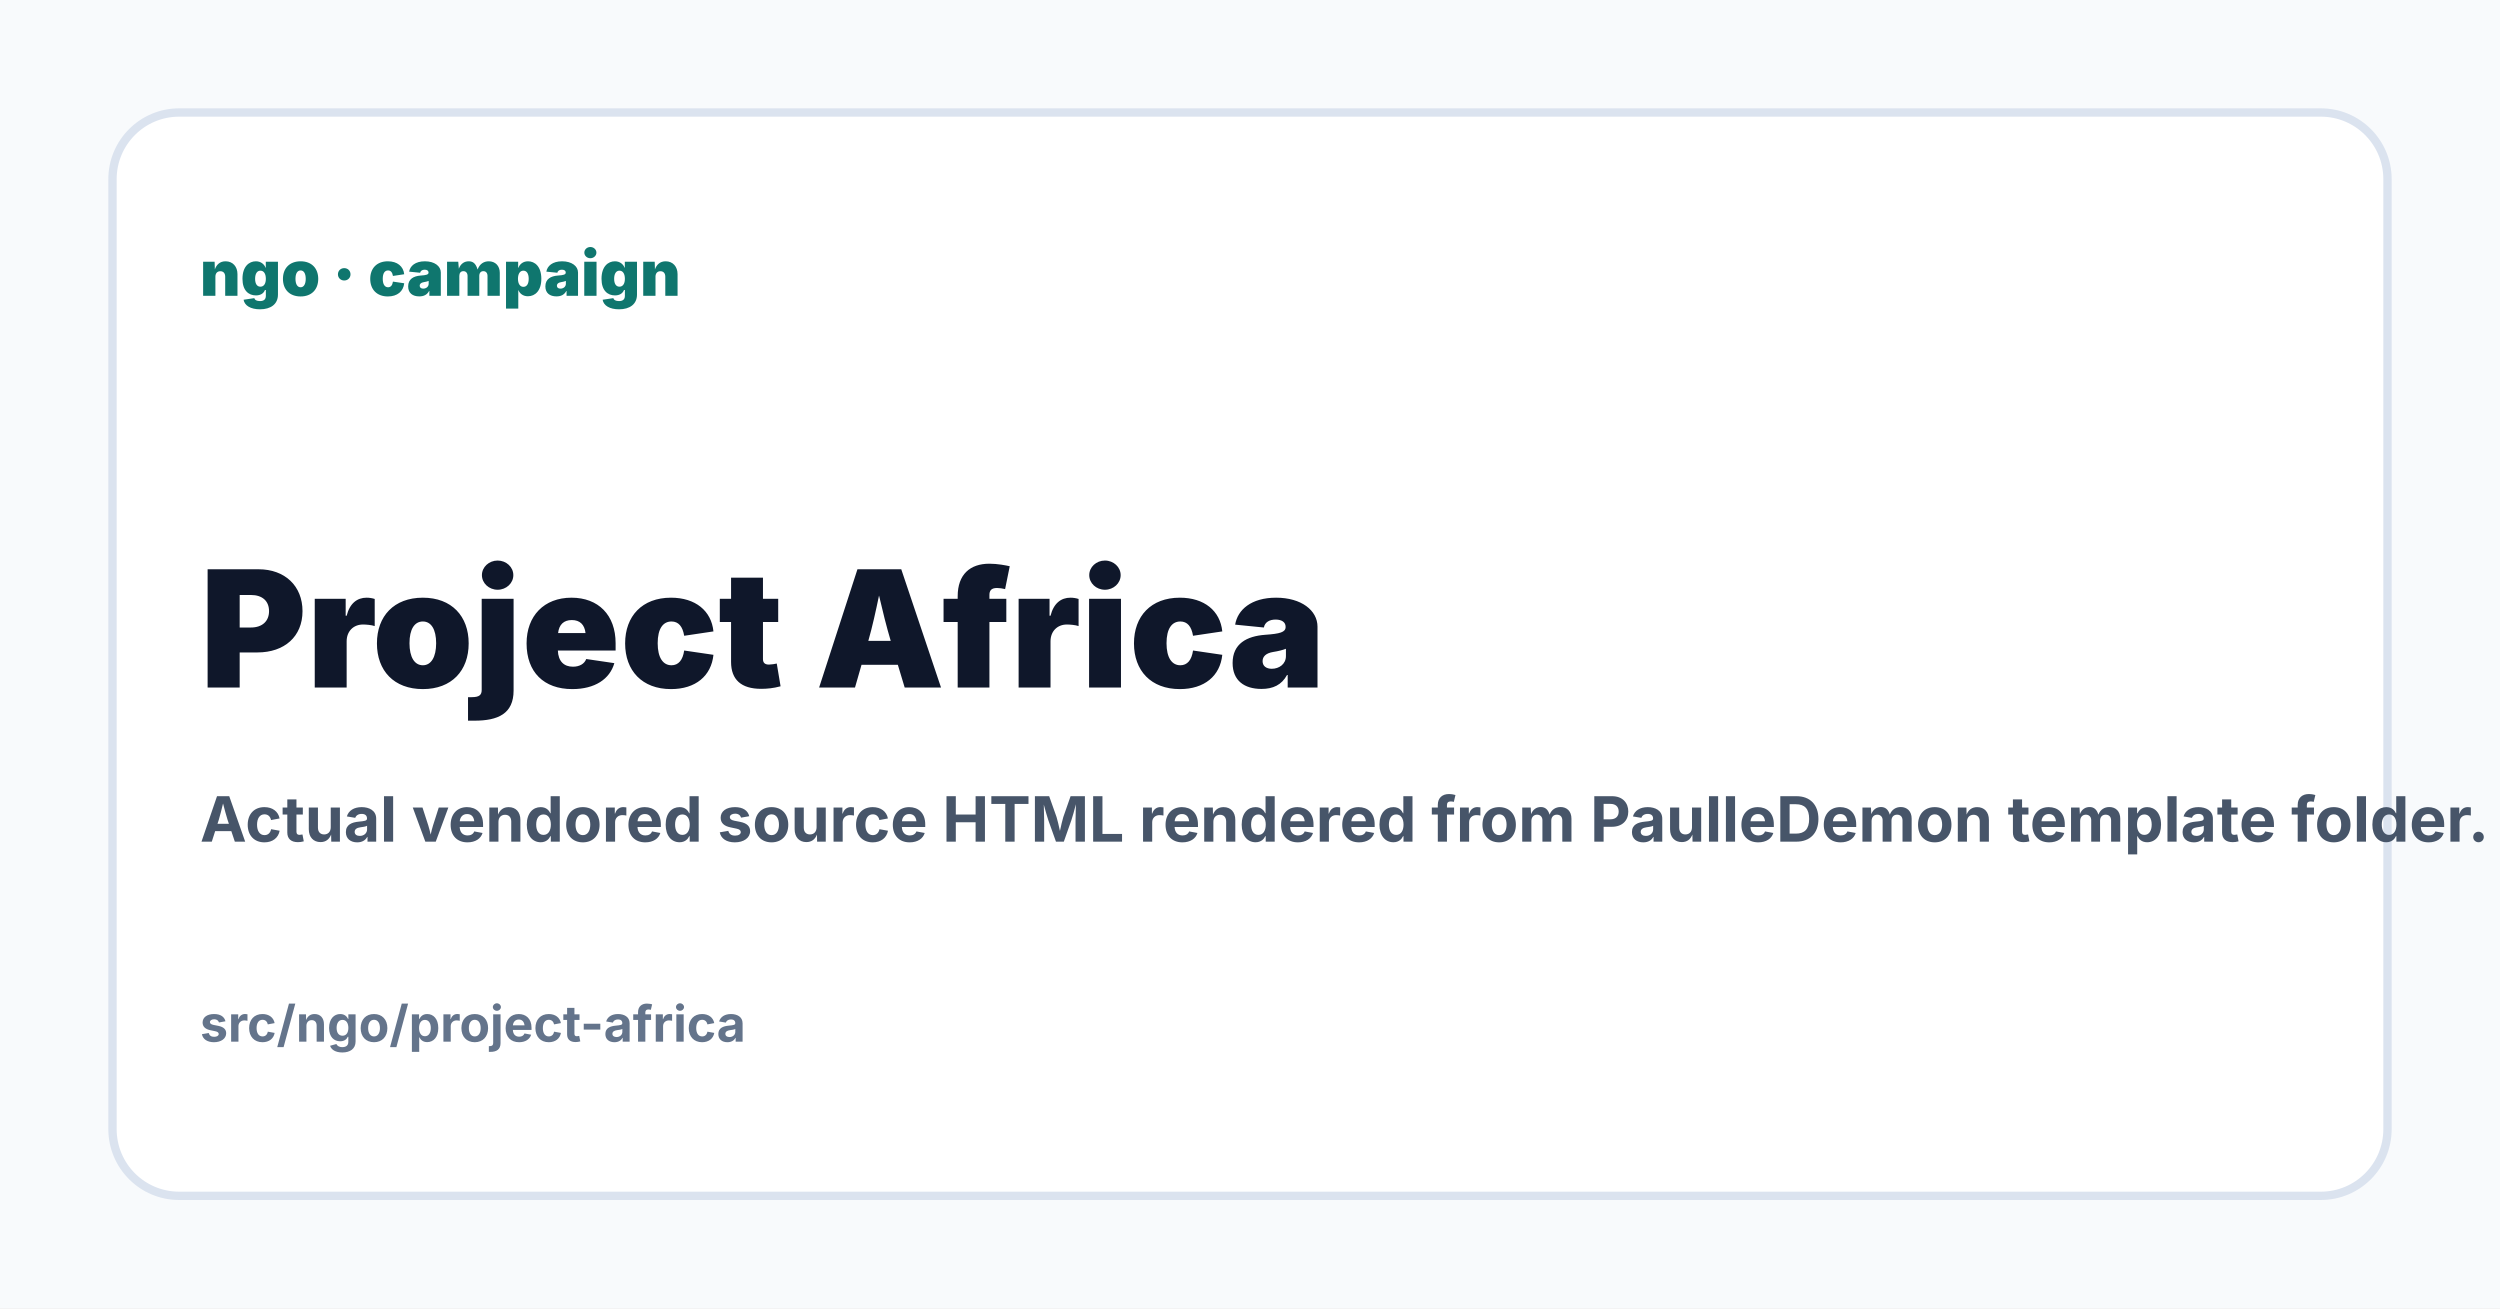
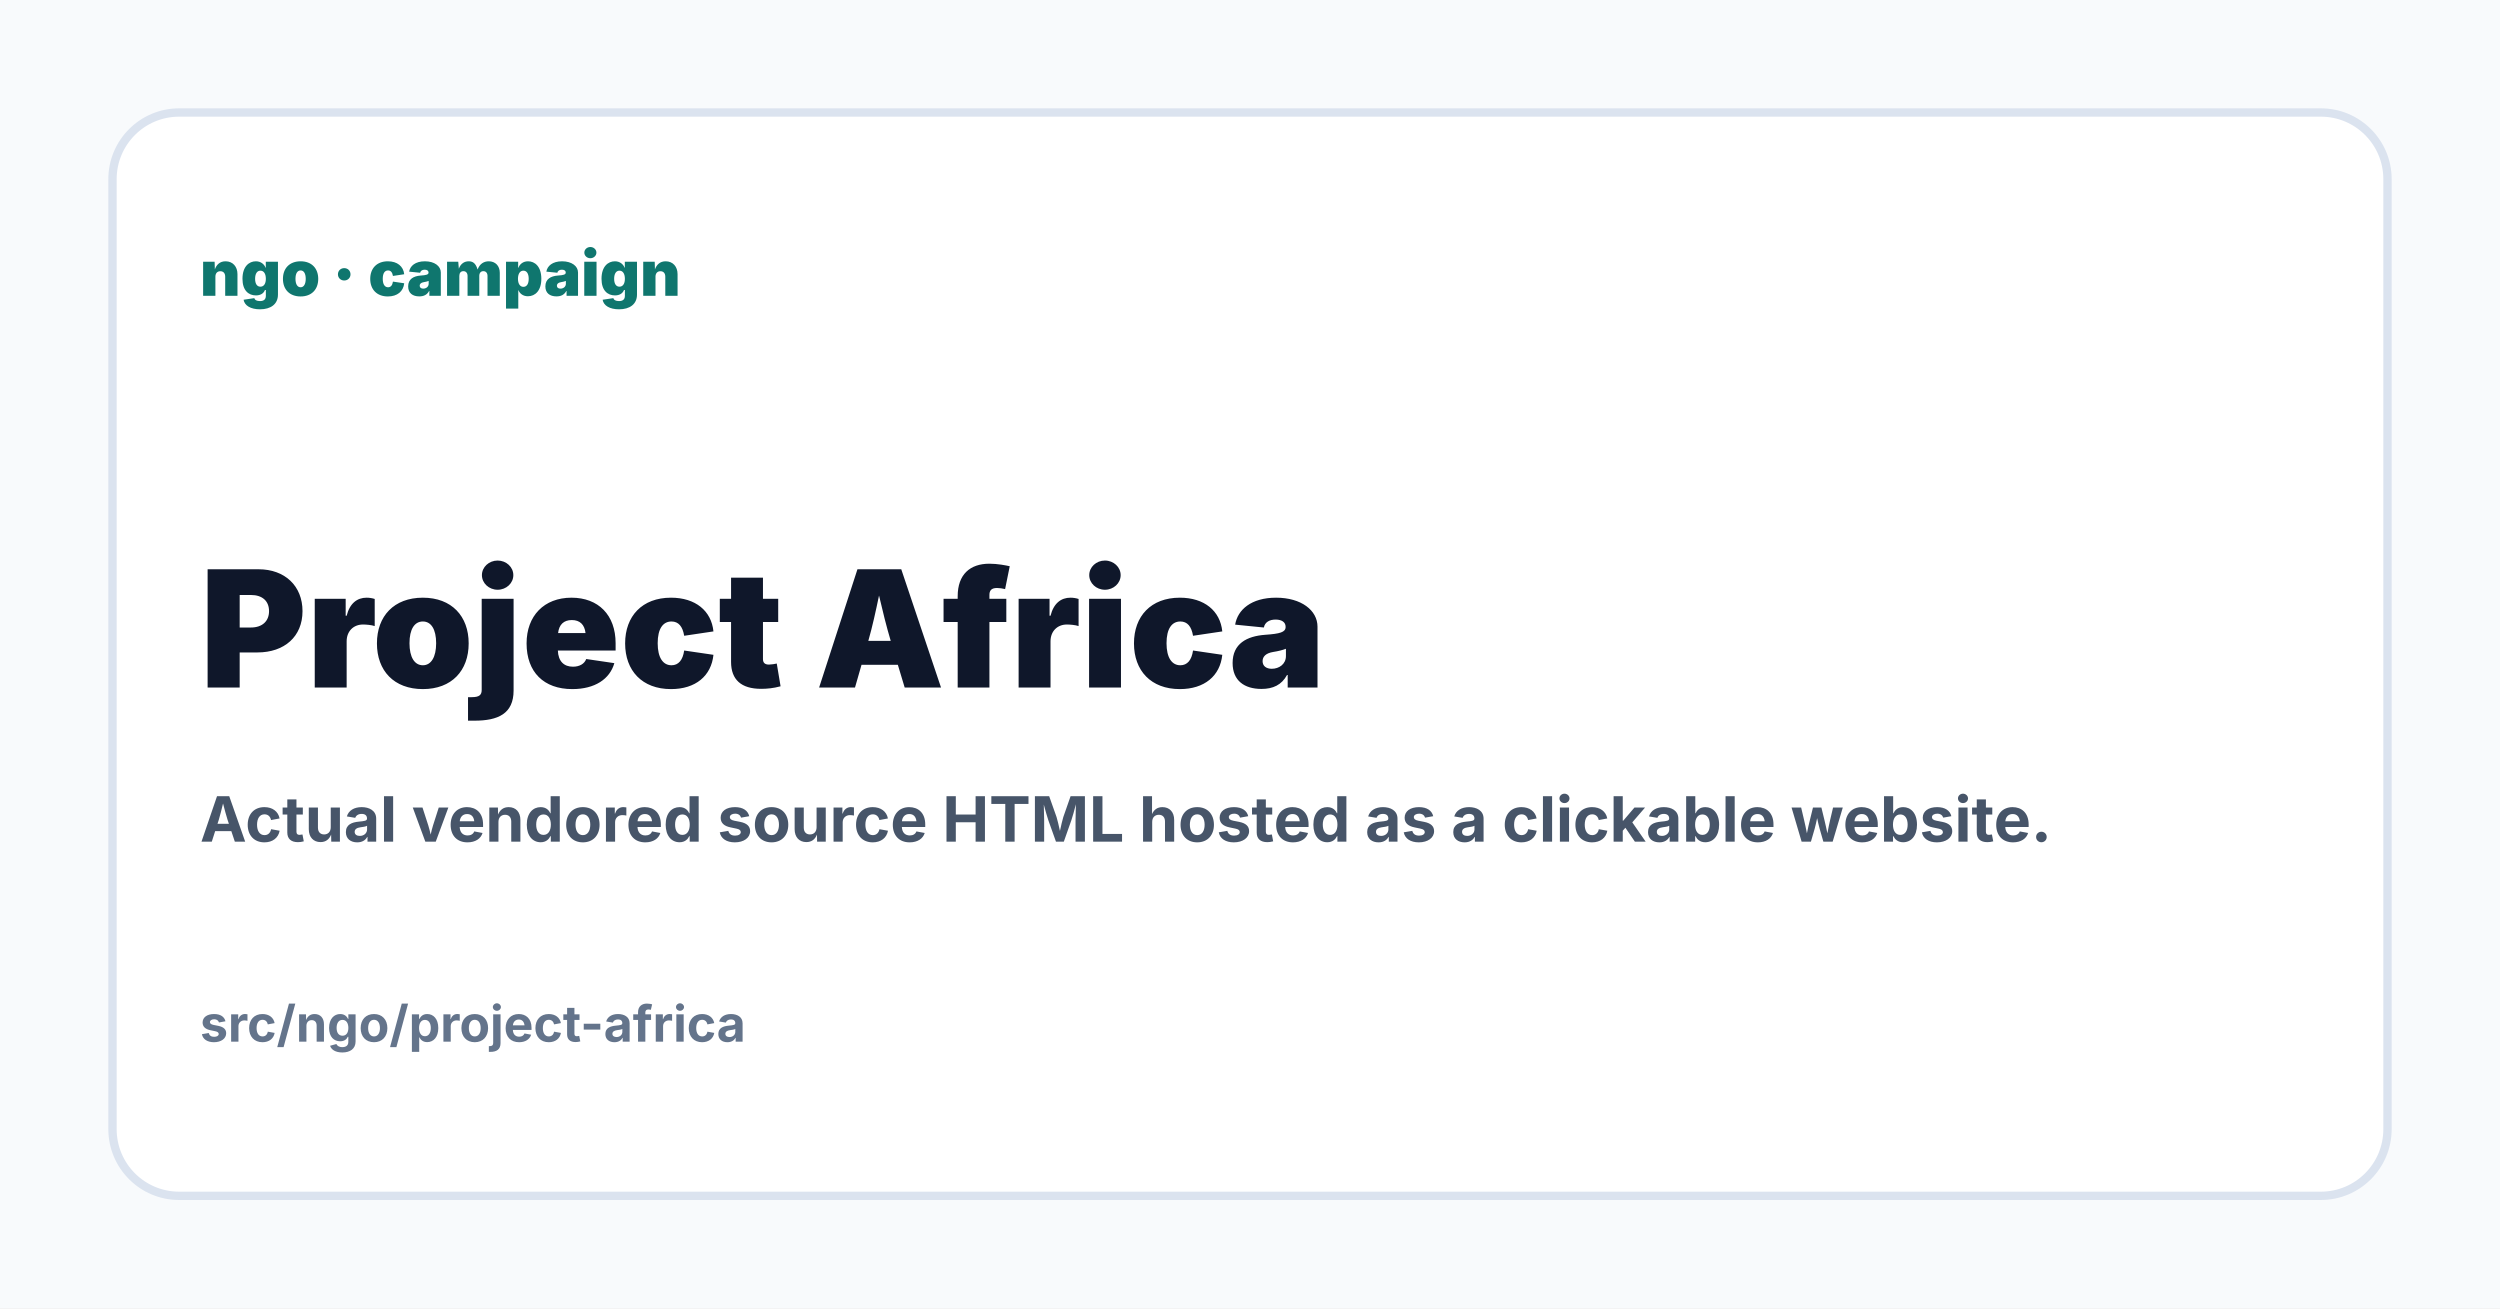
<svg xmlns="http://www.w3.org/2000/svg" width="1200" height="628" viewBox="0 0 1200 628" role="img" aria-label="Project Africa preview">
  <rect width="1200" height="628" fill="#f8fafc" />
  <rect x="54" y="54" width="1092" height="520" rx="32" fill="#ffffff" stroke="#dbe3ef" stroke-width="4" />
  <text x="96" y="142" fill="#0f766e" font-family="Inter, Arial, sans-serif" font-size="30" font-weight="850">ngo · campaign</text>
  <text x="96" y="330" fill="#0f172a" font-family="Inter, Arial, sans-serif" font-size="78" font-weight="900">Project Africa</text>
-   <text x="96" y="404" fill="#475569" font-family="Inter, Arial, sans-serif" font-size="30" font-weight="650">Actual vendored source HTML rendered from PaulleDemon template folder.</text>
+   <text x="96" y="404" fill="#475569" font-family="Inter, Arial, sans-serif" font-size="30" font-weight="650">Actual vendored source HTML hosted as a clickable website.</text>
  <text x="96" y="500" fill="#64748b" font-family="Inter, Arial, sans-serif" font-size="24" font-weight="650">src/ngo/project-africa</text>
</svg>
